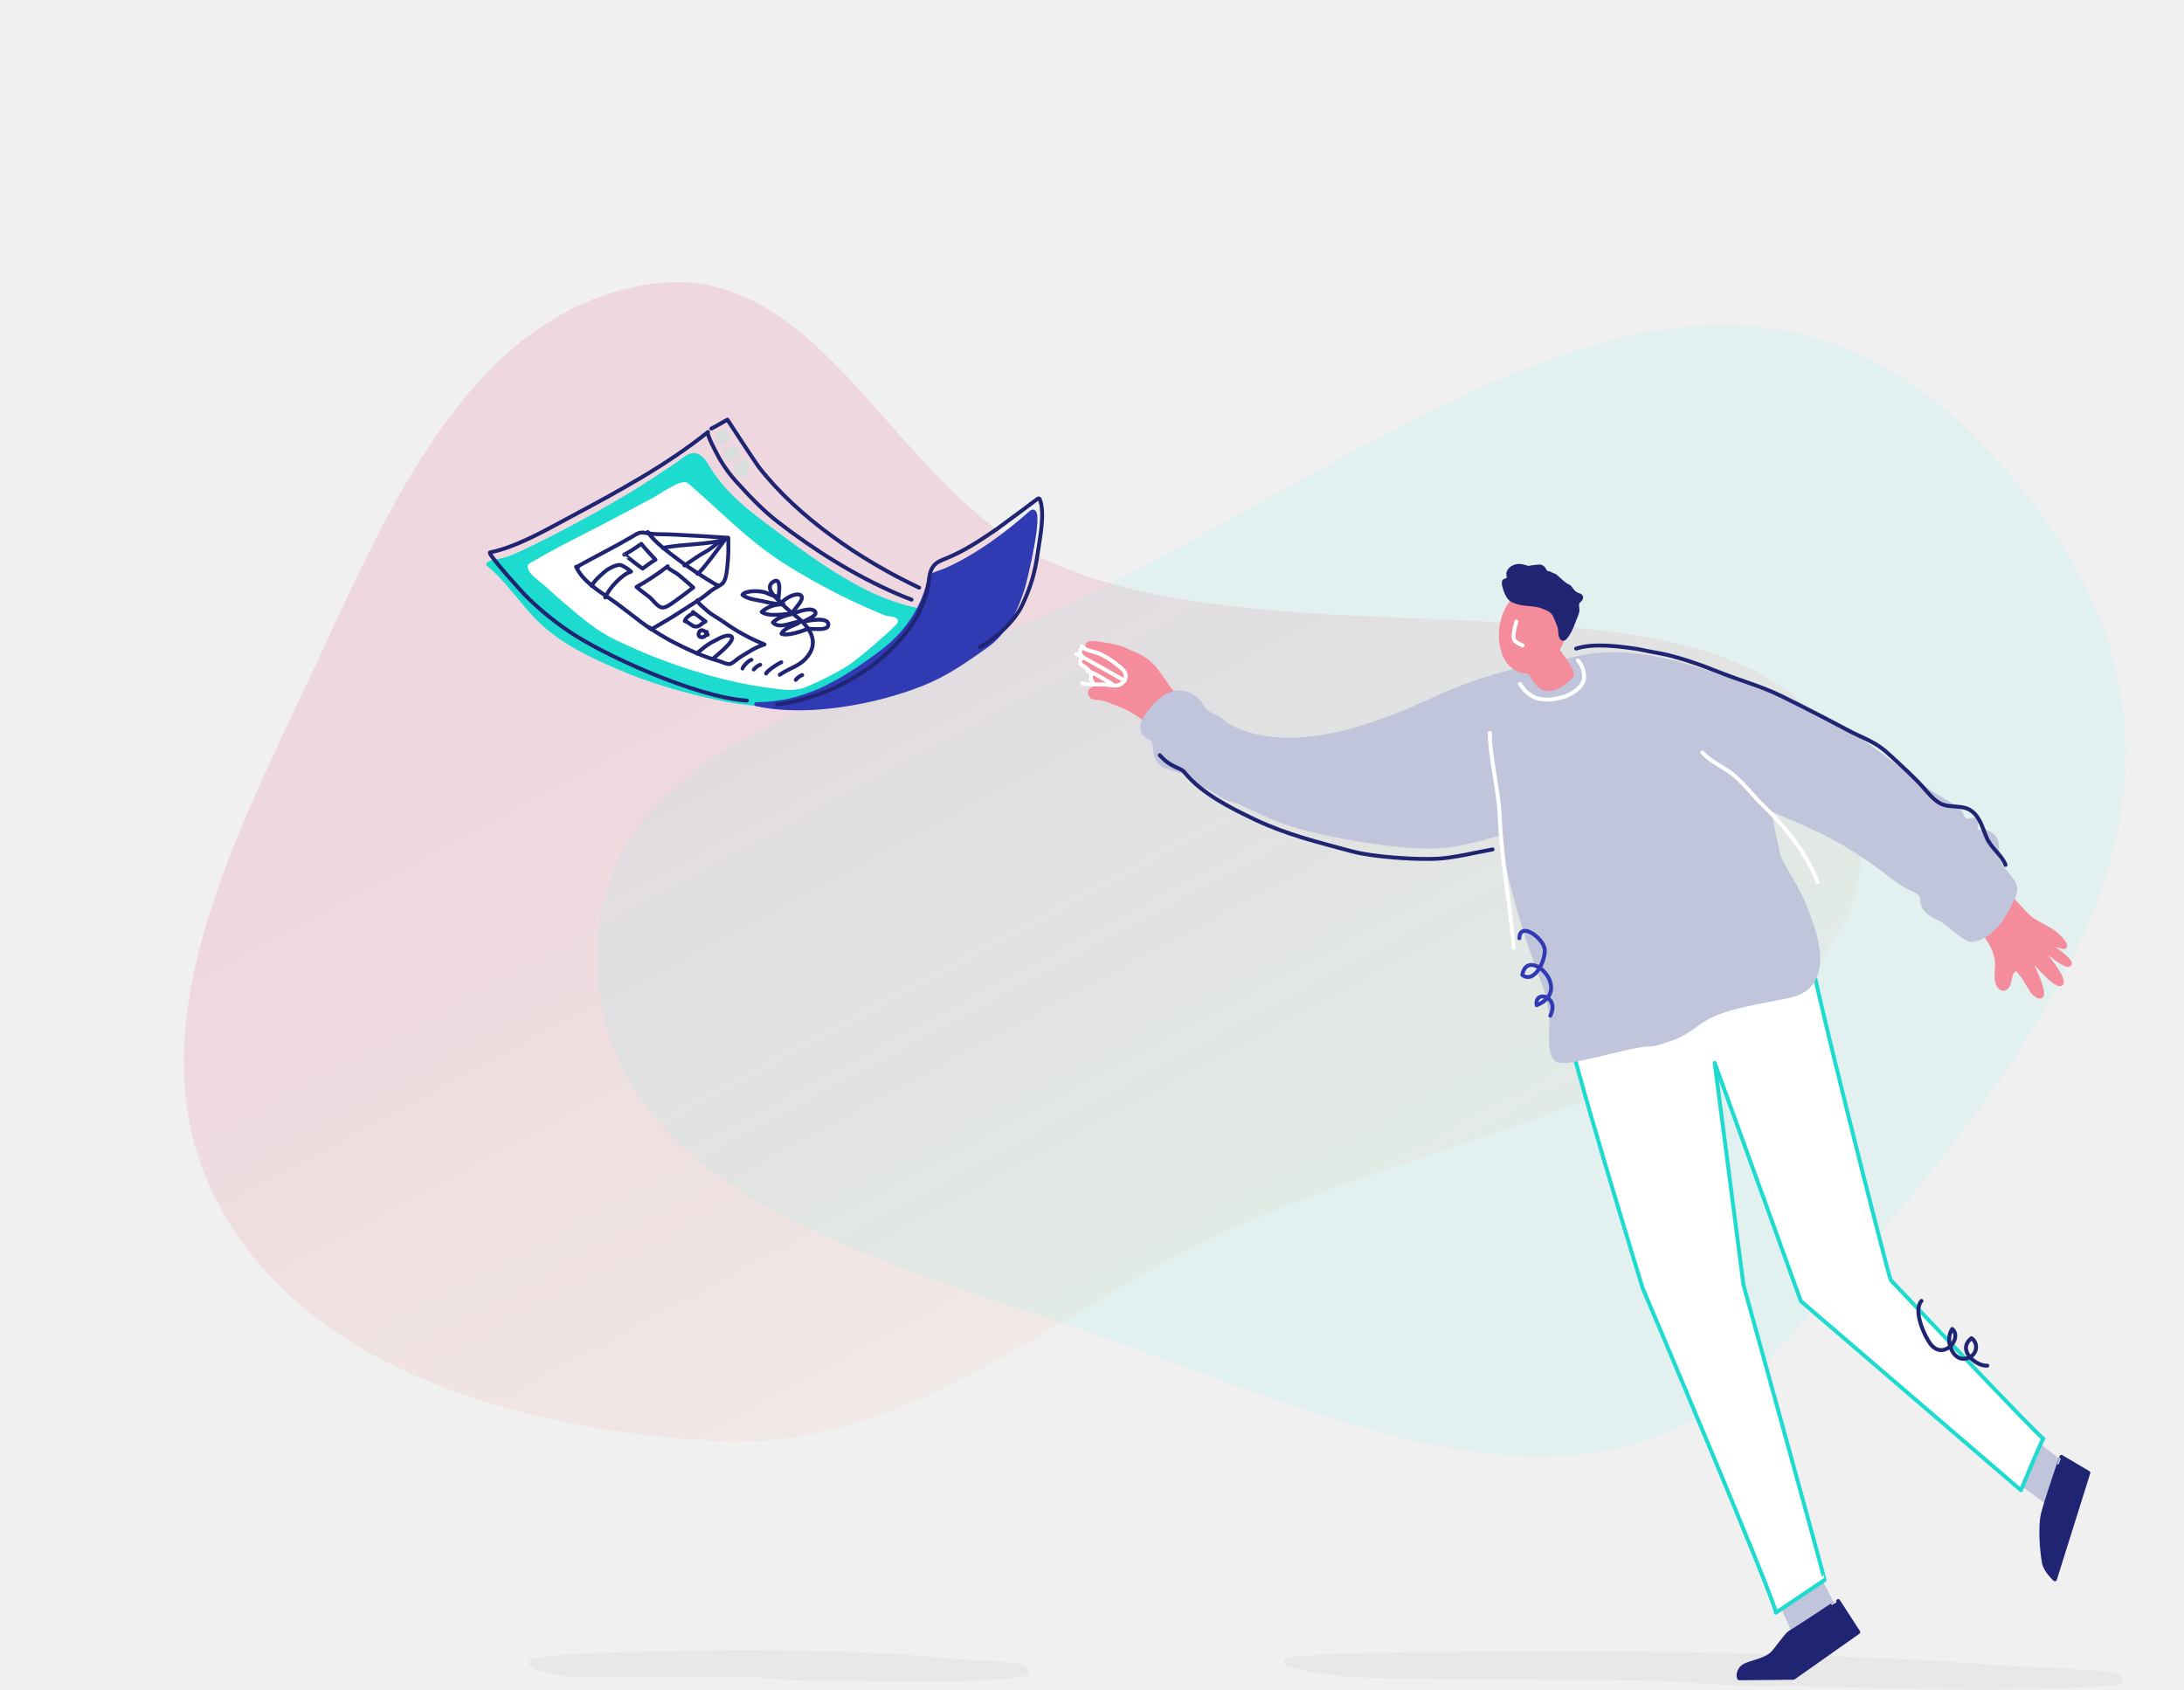
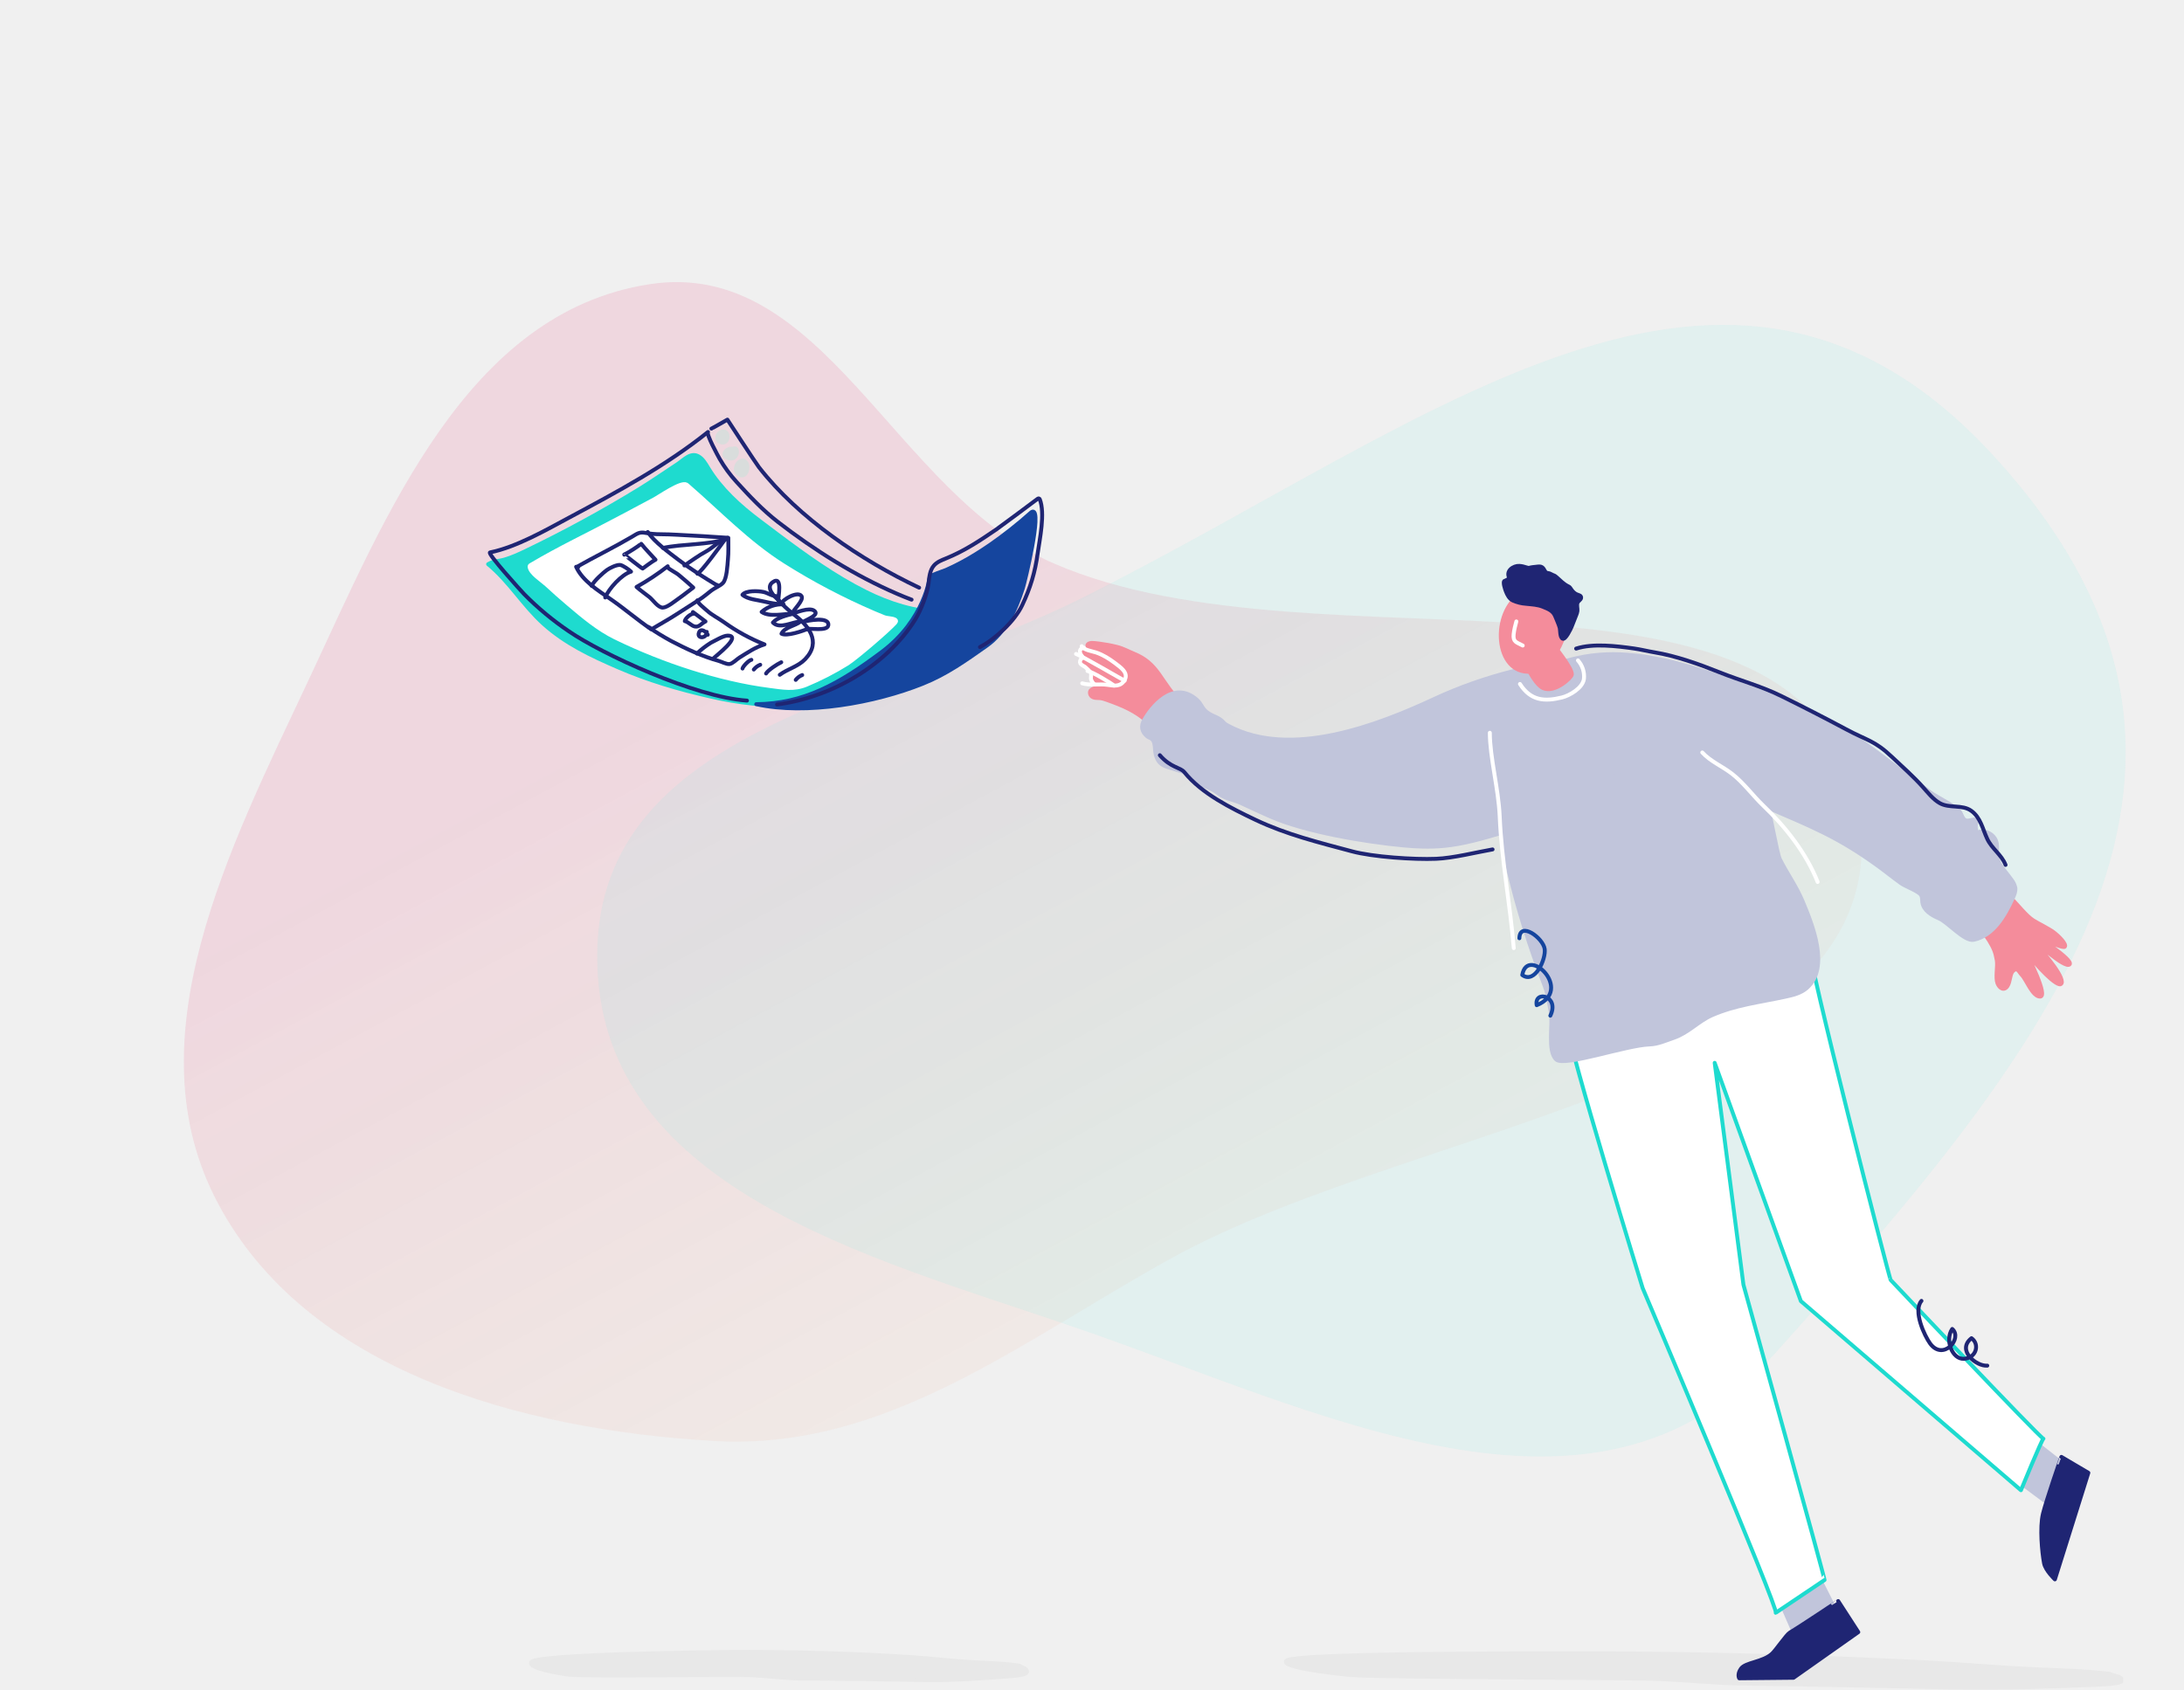
<svg xmlns="http://www.w3.org/2000/svg" fill="none" viewBox="0 0 575 445">
  <path fill="url(#a)" fill-rule="evenodd" d="M170.99 74.85c45.96-7.1 64.45 55.25 106.38 73.5 70.96 30.86 199.27-9.46 211.95 64.97 12.24 71.8-114.4 81.31-180.79 117.94-39.76 21.93-75.2 50.81-120.4 48.22-51.51-2.95-107.43-18.69-130.77-62.63-22.93-43.19 2.97-93.22 24.1-138.22 20.2-43.01 41.42-96.34 89.53-103.78Z" clip-rule="evenodd" opacity=".12" />
  <path fill="url(#b)" fill-rule="evenodd" d="M525.04 120.21c-70.13-76.72-148.01-8.7-240.71 37.53-51.55 25.7-126.69 33.72-127.1 93.53-.43 61.38 70.75 79.44 125.77 98.28 64.14 21.96 136.56 59.96 183.62 7.63 75.04-83.44 132.81-155.57 58.42-236.97Z" clip-rule="evenodd" opacity=".12" />
  <g clip-path="url(#c)">
    <path fill="#F48C9B" fill-rule="evenodd" d="M289.77 181.34c.46.25.93.47 1.4.69 1.02.47 2.1.96 3.23.85.9-.1 1.83-.67 2.58-1.16a4.87 4.87 0 0 0 1.9-2.13 6.5 6.5 0 0 0-.4-5.72c-1.23-1.96-2.26-2.28-4.38-2.85-.96-.26-1.66-.56-2.64-.38-1.11.21-2.42.12-3.54.05-.9-.05-1.8-.17-2.7-.04-.2.03-.4.08-.56.2-.47.33-.39 1.02-.13 1.45.22.36.96 1.12.26 1.03-.12-.01-.4.64-.43.75-.27.92 1.06 1.28 1.42 1.64.47.47 1.05.88 1.38 1.48.31.58-.1 1.2.14 1.85.2.51.56.93.97 1.29.46.4.97.71 1.5 1Z" clip-rule="evenodd" />
    <path stroke="#fff" stroke-linecap="round" stroke-linejoin="round" stroke-width="1.03" d="M289.77 181.34c.46.25.93.47 1.4.69 1.02.47 2.1.96 3.23.85.9-.1 1.83-.67 2.58-1.16a4.87 4.87 0 0 0 1.9-2.13 6.5 6.5 0 0 0-.4-5.72c-1.23-1.96-2.26-2.28-4.38-2.85-.96-.26-1.66-.56-2.64-.38-1.11.21-2.42.12-3.54.05-.9-.05-1.8-.17-2.7-.04-.2.03-.4.08-.56.2-.47.33-.39 1.02-.13 1.45.22.36.96 1.12.26 1.03-.12-.01-.4.64-.43.75-.27.92 1.06 1.28 1.42 1.64.47.47 1.05.88 1.38 1.48.31.58-.1 1.2.14 1.85.2.51.56.93.97 1.29.46.4.97.71 1.5 1Z" clip-rule="evenodd" />
    <path fill="#E8E8E8" fill-rule="evenodd" d="M555.5 440.79c-6.6-.78-12.63-.9-19.5-1.2-9.57-.41-18.9-1.3-28.43-1.8a1840.86 1840.86 0 0 0-76.18-2.35c-7.08-.07-90.1-.43-92.67 1.85-2 1.75 12.27 3.38 16.72 3.8 6.57.62 73.68.77 80.37 1.03 8.9.36 14.95 1.12 23.86 1.25 16.62.23 37.27.65 53.95 1.02 12.22.27 25.38-.2 37.24-.67 4.45-.17 9.39-.4 7.54-1.82-.82-.62-4.45-1.3-2.9-1.11Z" clip-rule="evenodd" />
    <path stroke="#E8E8E8" stroke-linecap="round" stroke-linejoin="round" stroke-width="1.03" d="M555.5 440.79c-6.6-.78-12.63-.9-19.5-1.2-9.57-.41-18.9-1.3-28.43-1.8a1840.86 1840.86 0 0 0-76.18-2.35c-7.08-.07-90.1-.43-92.67 1.85-2 1.75 12.27 3.38 16.72 3.8 6.57.62 73.68.77 80.37 1.03 8.9.36 14.95 1.12 23.86 1.25 16.62.23 37.27.65 53.95 1.02 12.22.27 25.38-.2 37.24-.67 4.45-.17 9.39-.4 7.54-1.82-.82-.62-4.45-1.3-2.9-1.11Z" clip-rule="evenodd" />
    <path fill="#E8E8E8" fill-rule="evenodd" d="M268.48 438.67c-3.9-.65-7.49-.69-11.56-.9-5.67-.29-11.2-1-16.85-1.37-15.07-.98-30.1-1.4-45.16-1.4-4.2 0-53.45.53-55 2.66-1.2 1.65 7.25 3 9.88 3.35 3.9.5 43.7-.05 47.67.13 5.27.23 8.85.88 14.14.9 9.86.05 22.1.23 32 .4 7.24.12 15.05-.44 22.1-1 2.63-.2 5.57-.48 4.48-1.76-.48-.57-2.62-1.16-1.7-1Z" clip-rule="evenodd" />
    <path stroke="#E8E8E8" stroke-linecap="round" stroke-linejoin="round" stroke-width="1.03" d="M268.48 438.67c-3.9-.65-7.49-.69-11.56-.9-5.67-.29-11.2-1-16.85-1.37-15.07-.98-30.1-1.4-45.16-1.4-4.2 0-53.45.53-55 2.66-1.2 1.65 7.25 3 9.88 3.35 3.9.5 43.7-.05 47.67.13 5.27.23 8.85.88 14.14.9 9.86.05 22.1.23 32 .4 7.24.12 15.05-.44 22.1-1 2.63-.2 5.57-.48 4.48-1.76-.48-.57-2.62-1.16-1.7-1Z" clip-rule="evenodd" />
    <path fill="#1EDBCF" fill-rule="evenodd" d="m204.64 140.68-4.71-3.55c-5.19-3.9-10.1-8.35-13.48-13.9-.68-1.13-1.35-2.34-2.49-3.02-2.09-1.24-3.9.9-5.52 1.96-3.31 2.16-6.57 4.45-10 6.56a334.09 334.09 0 0 1-29.94 16.31c-1.8.87-3.7 1.74-5.62 2.3-1.68.5-2.87.32-4.37 1.23 5.56 4.54 9.24 10.9 14.6 15.73 5.8 5.22 12.52 8.36 19.56 11.41 7.93 3.44 15.84 5.77 24.3 7.69a92.02 92.02 0 0 0 22.33 2.4c8-.22 16.88-3.25 23.96-7a68.8 68.8 0 0 0 10.14-6.53c2.57-2 6.27-4.15 8.05-6.89.39-.6.72-1.3.63-2-.12-.89-.9-1.57-1.74-1.86-.84-.3-1.75-.28-2.64-.3-6.87-.13-13.58-2.28-19.73-5.34-8.2-4.08-15.91-9.63-23.33-15.2Z" clip-rule="evenodd" />
    <path stroke="#1EDBCF" stroke-linecap="round" stroke-linejoin="round" stroke-width="1.03" d="m204.64 140.68-4.71-3.55c-5.19-3.9-10.1-8.35-13.48-13.9-.68-1.13-1.35-2.34-2.49-3.02-2.09-1.24-3.9.9-5.52 1.96-3.31 2.16-6.57 4.45-10 6.56a334.09 334.09 0 0 1-29.94 16.31c-1.8.87-3.7 1.74-5.62 2.3-1.68.5-2.87.32-4.37 1.23 5.56 4.54 9.24 10.9 14.6 15.73 5.8 5.22 12.52 8.36 19.56 11.41 7.93 3.44 15.84 5.77 24.3 7.69a92.02 92.02 0 0 0 22.33 2.4c8-.22 16.88-3.25 23.96-7a68.8 68.8 0 0 0 10.14-6.53c2.57-2 6.27-4.15 8.05-6.89.39-.6.72-1.3.63-2-.12-.89-.9-1.57-1.74-1.86-.84-.3-1.75-.28-2.64-.3-6.87-.13-13.58-2.28-19.73-5.34-8.2-4.08-15.91-9.63-23.33-15.2Z" clip-rule="evenodd" />
    <path stroke="#1F2573" stroke-linecap="round" stroke-linejoin="round" stroke-width="1.03" d="M196.66 184.5c-13.63-.9-38.3-12.31-46.9-18.26a77.22 77.22 0 0 1-11.74-9.76c-.86-.88-9.85-10.82-9.01-11 6.99-1.43 14.65-5.86 20.94-9.23 12.6-6.75 25.3-13.55 36.45-22.49-.57.46 2.68 6.4 3.08 7.1a34.65 34.65 0 0 0 4.4 6.01c3.46 3.8 6.9 7.46 10.94 10.59 9.57 7.4 20.26 14.13 31.42 18.94 1.22.53 2.46 1.03 3.7 1.5l.06.01" />
    <path stroke="#1F2573" stroke-linecap="round" stroke-linejoin="round" stroke-width="1.03" d="M187.29 112.87c-.11.12 4.22-2.36 4.22-2.36s7.46 11.45 8.32 12.55c10.42 13.37 26.92 24.5 42.16 31.7" />
    <path fill="#D9DDDC" fill-rule="evenodd" d="M190.45 113.8c-1.3-.5-2.38 1.97-.87 2.6 2.57 1.06 2.66-3.77.16-2.6" clip-rule="evenodd" />
    <path stroke="#D9DDDC" stroke-linecap="round" stroke-linejoin="round" stroke-width="1.03" d="M190.45 113.8c-1.3-.5-2.38 1.97-.87 2.6 2.57 1.06 2.66-3.77.16-2.6" />
    <path fill="#D9DDDC" fill-rule="evenodd" d="M193.03 118.27c-1.46-.61-3.52 1.56-1.36 2.36 2.93 1.07 3.03-4.13.9-2.13" clip-rule="evenodd" />
    <path stroke="#D9DDDC" stroke-linecap="round" stroke-linejoin="round" stroke-width="1.03" d="M193.03 118.27c-1.46-.61-3.52 1.56-1.36 2.36 2.93 1.07 3.03-4.13.9-2.13" />
    <path fill="#D9DDDC" fill-rule="evenodd" d="M195.85 121.32c-1.42-.41-3.01 2.22-1.54 3.42 2.72 2.22 3.5-4.24.84-3.18" clip-rule="evenodd" />
    <path stroke="#D9DDDC" stroke-linecap="round" stroke-linejoin="round" stroke-width="1.03" d="M195.85 121.32c-1.42-.41-3.01 2.22-1.54 3.42 2.72 2.22 3.5-4.24.84-3.18" />
    <path fill="#F48C9B" fill-rule="evenodd" d="M529.77 236.82c1.46 1.5 3.71 4.33 5.44 5.48 1.15.77 4.17 2.21 5.48 3.2 1.16.86 3.51 3.12 2.93 3.82-.51.61-8.01-2.85-8.94-3.83.9.61 11.5 7.4 10.18 8.5-1.28 1.06-8.68-5.79-9.79-6.63 1.35 1.82 7.82 8.68 7.78 11.3 0 .37-.32.64-.66.55-2.22-.53-7.8-7.08-9.19-9.16 1.17 2.12 6.32 12.4 4.1 12.4-2.02 0-3.6-4.5-4.8-5.7-.75-.75-1.18-2.28-2.41-.95-.7.74-.65 2.75-1.34 3.84-.89 1.4-2.13.65-2.66-.7-.59-1.52.09-4.46-.17-6.02-.4-2.32-.79-3.16-2.02-5.23-.71-1.2-4.97-6.76-5-8.24-.02-2.06 2.54-2.87 3.79-4.32.68-.8 1.62-1.73 2.76-1.68.97.04 3.35 2.18 4.01 2.85l.51.52Z" clip-rule="evenodd" />
    <path stroke="#F48C9B" stroke-linecap="round" stroke-linejoin="round" stroke-width="1.03" d="M529.77 236.82c1.46 1.5 3.71 4.33 5.44 5.48 1.15.77 4.17 2.21 5.48 3.2 1.16.86 3.51 3.12 2.93 3.82-.51.61-8.01-2.85-8.94-3.83.9.61 11.5 7.4 10.18 8.5-1.28 1.06-8.68-5.79-9.79-6.63 1.35 1.82 7.82 8.68 7.78 11.3 0 .37-.32.64-.66.55-2.22-.53-7.8-7.08-9.19-9.16 1.17 2.12 6.32 12.4 4.1 12.4-2.02 0-3.6-4.5-4.8-5.7-.75-.75-1.18-2.28-2.41-.95-.7.74-.65 2.75-1.34 3.84-.89 1.4-2.13.65-2.66-.7-.59-1.52.09-4.46-.17-6.02-.4-2.32-.79-3.16-2.02-5.23-.71-1.2-4.97-6.76-5-8.24-.02-2.06 2.54-2.87 3.79-4.32.68-.8 1.62-1.73 2.76-1.68.97.04 3.35 2.18 4.01 2.85l.51.52Z" clip-rule="evenodd" />
    <path fill="#C1C5DB" fill-rule="evenodd" d="m543.32 385.68-6.88-5.38c-.14.29-11.04 5.3-11.04 5.3l14.57 10.85 3.35-10.77Z" clip-rule="evenodd" />
    <path stroke="#C1C5DB" stroke-linecap="round" stroke-linejoin="round" stroke-width="1.03" d="m543.32 385.68-6.88-5.38c-.14.29-11.04 5.3-11.04 5.3l14.57 10.85 3.35-10.77Z" clip-rule="evenodd" />
    <path fill="#1F2573" fill-rule="evenodd" d="m541.01 415.92 8.81-28.07-7.1-4.19c-.02-.08-4.04 11.63-4.86 15.02-.86 3.55-.26 10.1.3 13 .36 1.9 2.85 4.24 2.85 4.24Z" clip-rule="evenodd" />
    <path stroke="#1F2573" stroke-linecap="round" stroke-linejoin="round" stroke-width="1.03" d="m541.01 415.92 8.81-28.07-7.1-4.19c-.02-.08-4.04 11.63-4.86 15.02-.86 3.55-.26 10.1.3 13 .36 1.9 2.85 4.24 2.85 4.24Z" clip-rule="evenodd" />
    <path fill="#C1C5DB" fill-rule="evenodd" d="m472.5 430.36-5.38-12.33c.33.02-1-4.07 10.97-4.15l5.1 10.07-10.7 6.41Z" clip-rule="evenodd" />
    <path stroke="#C1C5DB" stroke-linecap="round" stroke-linejoin="round" stroke-width="1.03" d="m472.5 430.36-5.38-12.33c.33.02-1-4.07 10.97-4.15l5.1 10.07-10.7 6.41Z" clip-rule="evenodd" />
    <path fill="#1F2573" fill-rule="evenodd" d="m457.9 441.97 14.3-.14 17.05-12.02-5.29-8.18c.05-.07-9.78 6.54-12.73 8.29-.9.53-3.7 4.66-4.7 5.57-2.43 2.23-7 2.25-8.18 3.94-1.08 1.55-.45 2.54-.45 2.54Z" clip-rule="evenodd" />
    <path stroke="#1F2573" stroke-linecap="round" stroke-linejoin="round" stroke-width="1.03" d="m457.9 441.97 14.3-.14 17.05-12.02-5.29-8.18c.05-.07-9.78 6.54-12.73 8.29-.9.53-3.7 4.66-4.7 5.57-2.43 2.23-7 2.25-8.18 3.94-1.08 1.55-.45 2.54-.45 2.54Z" clip-rule="evenodd" />
    <path fill="#F48C9B" fill-rule="evenodd" d="M296.2 175.39a2.6 2.6 0 0 0-1.26-1.31c-2.44-1.2-5.1-1.8-7.58-2.87-.82-.35-1.78-1.46-.36-1.84.6-.16 1.85.05 2.47.12 1.56.2 3.1.49 4.63.87 1.6.4 2.97 1.18 4.5 1.81 2.9 1.2 4.68 2.76 6.51 5.3 1.82 2.54 3.4 5.32 5.86 7.32 1.3 1.05 2.8 1.84 4.16 2.8 2.41 1.7 4.4 3.9 6.37 6.1.16.18.33.36.38.6.1.44-.23.85-.53 1.18l-5.25 5.82c-.15.16-.32.34-.53.39-.25.05-.5-.06-.72-.18-5.43-2.8-8.29-7.38-12.65-11.36-3.23-2.95-6.65-4.34-10.7-5.79-.61-.22-1.24-.44-1.88-.5-.47-.05-.95-.01-1.42-.1-.46-.1-.93-.34-1.11-.78-1.16-2.72 5.65-1.82 6.64-1.96a5.5 5.5 0 0 0 2.24-.72c.66-.43 1.18-1.15 1.19-1.94.01-1.4-.09-1.9-.97-2.96Z" clip-rule="evenodd" />
    <path stroke="#F48C9B" stroke-linecap="round" stroke-linejoin="round" stroke-width="1.03" d="M296.2 175.39a2.6 2.6 0 0 0-1.26-1.31c-2.44-1.2-5.1-1.8-7.58-2.87-.82-.35-1.78-1.46-.36-1.84.6-.16 1.85.05 2.47.12 1.56.2 3.1.49 4.63.87 1.6.4 2.97 1.18 4.5 1.81 2.9 1.2 4.68 2.76 6.51 5.3 1.82 2.54 3.4 5.32 5.86 7.32 1.3 1.05 2.8 1.84 4.16 2.8 2.41 1.7 4.4 3.9 6.37 6.1.16.18.33.36.38.6.1.44-.23.85-.53 1.18l-5.25 5.82c-.15.16-.32.34-.53.39-.25.05-.5-.06-.72-.18-5.43-2.8-8.29-7.38-12.65-11.36-3.23-2.95-6.65-4.34-10.7-5.79-.61-.22-1.24-.44-1.88-.5-.47-.05-.95-.01-1.42-.1-.46-.1-.93-.34-1.11-.78-1.16-2.72 5.65-1.82 6.64-1.96a5.5 5.5 0 0 0 2.24-.72c.66-.43 1.18-1.15 1.19-1.94.01-1.4-.09-1.9-.97-2.96Z" clip-rule="evenodd" />
    <path fill="#fff" fill-rule="evenodd" d="m467.51 424.72 12.85-8.63c.22 0-21.35-77.77-21.35-77.77l-7.57-58.43 22.69 62.75 57.94 49.8s5.6-13.62 5.92-13.57c-.85-.12-40.2-41.78-40.2-41.78-.22.4-22.65-87.61-21.32-87.42l-61.5-15.63c.53.07-3.22 16.8-2.46 35.4.22 5.64 19.97 69.78 19.97 69.78s36.27 85.5 35.03 85.5Z" clip-rule="evenodd" />
    <path stroke="#1EDBCF" stroke-linecap="round" stroke-linejoin="round" stroke-width="1.03" d="m467.51 424.72 12.85-8.63c.22 0-21.35-77.77-21.35-77.77l-7.57-58.43 22.69 62.75 57.94 49.8s5.6-13.62 5.92-13.57c-.85-.12-40.2-41.78-40.2-41.78-.22.4-22.65-87.61-21.32-87.42l-61.5-15.63c.53.07-3.22 16.8-2.46 35.4.22 5.64 19.97 69.78 19.97 69.78s36.27 85.5 35.03 85.5Z" clip-rule="evenodd" />
    <path fill="#C1C5DB" fill-rule="evenodd" d="M450.73 267.35c6.17-2.7 12.62-3.42 19.17-4.84 2.07-.45 4.25-.94 5.83-2.36 6.06-5.4 1.4-16.68-1.09-22.69-1.67-4.04-4.14-7.4-6.04-11.2-.75-1.51-2.8-13.4-3.12-13.53 11.5 4.97 18.2 7.61 28.36 14.89 2.26 1.61 4.43 3.39 6.68 5 1.16.83 4.66 2.08 5.26 3.11.33.56.24 1.26.33 1.9.3 2.1 2.4 3.4 4.36 4.22 2.38 1 6.74 6.17 9.19 5.64 5.1-1.09 8.12-6.25 10.28-11 .39-.85.78-1.77.65-2.7a5.12 5.12 0 0 0-.98-2.08c-1.09-1.6-3.05-3.59-3.66-5.41-.62-1.8.4-3.63-.74-5.49-.95-1.52-3.08-2.37-4.64-1.5a3.5 3.5 0 0 1-.1-3.07c-.33-.95-1.77.04-2.76-.16-.84-.17-1.13-1.19-1.51-1.95-.82-1.63-6.34-4.22-8.06-5.5-2.96-2.23-5.97-4.4-8.9-6.67-11.2-8.7-18.75-13.64-32.21-18.55-12.6-4.6-25.06-9.92-38.6-11-9.95-.79-20.21 1.63-28.25 7.69-3.38 2.53-6.43 5.02-6.8 9.37-.31 3.67-.08 7.48.25 11.14.9 9.96 1.32 19.18 3.63 28.94a231.5 231.5 0 0 0 9.06 29.1c1.4 3.63 1.27 4.32 2 8.13.54 2.9-1 10.15 1.44 12.27 2.18 1.9 18.39-3.8 24.53-4 2.26-.08 4.25-1.02 6.36-1.74 3.87-1.32 6.45-4.36 10.08-5.96Z" clip-rule="evenodd" />
    <path stroke="#C1C5DB" stroke-linecap="round" stroke-linejoin="round" stroke-width="1.03" d="M450.73 267.35c6.17-2.7 12.62-3.42 19.17-4.84 2.07-.45 4.25-.94 5.83-2.36 6.06-5.4 1.4-16.68-1.09-22.69-1.67-4.04-4.14-7.4-6.04-11.2-.75-1.51-2.8-13.4-3.12-13.53 11.5 4.97 18.2 7.61 28.36 14.89 2.26 1.61 4.43 3.39 6.68 5 1.16.83 4.66 2.08 5.26 3.11.33.56.24 1.26.33 1.9.3 2.1 2.4 3.4 4.36 4.22 2.38 1 6.74 6.17 9.19 5.64 5.1-1.09 8.12-6.25 10.28-11 .39-.85.78-1.77.65-2.7a5.12 5.12 0 0 0-.98-2.08c-1.09-1.6-3.05-3.59-3.66-5.41-.62-1.8.4-3.63-.74-5.49-.95-1.52-3.08-2.37-4.64-1.5a3.5 3.5 0 0 1-.1-3.07c-.33-.95-1.77.04-2.76-.16-.84-.17-1.13-1.19-1.51-1.95-.82-1.63-6.34-4.22-8.06-5.5-2.96-2.23-5.97-4.4-8.9-6.67-11.2-8.7-18.75-13.64-32.21-18.55-12.6-4.6-25.06-9.92-38.6-11-9.95-.79-20.21 1.63-28.25 7.69-3.38 2.53-6.43 5.02-6.8 9.37-.31 3.67-.08 7.48.25 11.14.9 9.96 1.32 19.18 3.63 28.94a231.5 231.5 0 0 0 9.06 29.1c1.4 3.63 1.27 4.32 2 8.13.54 2.9-1 10.15 1.44 12.27 2.18 1.9 18.39-3.8 24.53-4 2.26-.08 4.25-1.02 6.36-1.74 3.87-1.32 6.45-4.36 10.08-5.96Z" clip-rule="evenodd" />
    <path fill="#C1C5DB" fill-rule="evenodd" d="M401.3 217.69c4.66-1.3 9.18-2.79 13.23-5.53 6.04-4.1 11.04-7.48 15.64-13.24 4.28-6.6 5.17-15.9.34-22.12a9.65 9.65 0 0 0-3.96-3.17c-2-.8-4.25-.62-6.4-.44-14.87 1.26-29.03 4.59-42.5 10.86-14.97 6.96-37.84 15.85-54.24 7.1-.4-.2-.81-.44-1.12-.77-1.6-1.75-2.76-1.5-4.54-2.84-1.25-.95-1.46-2.2-2.56-3.19-6.29-5.63-12.13 2.06-13.95 5.24-.95 1.66-.66 3.07.75 4.28.6.52 1.08.35 1.6 1.13.52.8.44 2.1.56 3.01.16 1.2.64 2.41 1.58 3.16.64.5 1.45.76 2.24 1l3.15.97c.66.2 1.36.42 1.83.92.39.4.6.95.95 1.37.64.75 1.67 1 2.6 1.3 1.57.53 3.06 1.3 4.4 2.29 1.98 1.48 3.9 1.53 6.07 2.57 2.52 1.2 5.06 2.36 7.62 3.48 9.25 4.04 24.84 6.62 34.89 7.57 3.57.34 7.17.47 10.74.12 5-.48 9.85-1.89 14.67-3.3 2.14-.62 4.29-1.18 6.41-1.77Z" clip-rule="evenodd" />
    <path stroke="#C1C5DB" stroke-linecap="round" stroke-linejoin="round" stroke-width="1.03" d="M401.3 217.69c4.66-1.3 9.18-2.79 13.23-5.53 6.04-4.1 11.04-7.48 15.64-13.24 4.28-6.6 5.17-15.9.34-22.12a9.65 9.65 0 0 0-3.96-3.17c-2-.8-4.25-.62-6.4-.44-14.87 1.26-29.03 4.59-42.5 10.86-14.97 6.96-37.84 15.85-54.24 7.1-.4-.2-.81-.44-1.12-.77-1.6-1.75-2.76-1.5-4.54-2.84-1.25-.95-1.46-2.2-2.56-3.19-6.29-5.63-12.13 2.06-13.95 5.24-.95 1.66-.66 3.07.75 4.28.6.52 1.08.35 1.6 1.13.52.8.44 2.1.56 3.01.16 1.2.64 2.41 1.58 3.16.64.5 1.45.76 2.24 1l3.15.97c.66.2 1.36.42 1.83.92.39.4.6.95.95 1.37.64.75 1.67 1 2.6 1.3 1.57.53 3.06 1.3 4.4 2.29 1.98 1.48 3.9 1.53 6.07 2.57 2.52 1.2 5.06 2.36 7.62 3.48 9.25 4.04 24.84 6.62 34.89 7.57 3.57.34 7.17.47 10.74.12 5-.48 9.85-1.89 14.67-3.3 2.14-.62 4.29-1.18 6.41-1.77Z" clip-rule="evenodd" />
    <path stroke="#1F2573" stroke-linecap="round" stroke-linejoin="round" stroke-width="1.03" d="M505.88 342.58c-2.3 2.65.85 9.26 2.26 11.2 3.45 4.75 8.68-1.35 5.84-3.81-2.02 2.95.04 8.07 3.1 7.86 3.31-.23 4.16-3.9 1.97-5.43-4.04 3.17 1.35 7.5 4.16 7.23" />
    <path stroke="#fff" stroke-linecap="round" stroke-linejoin="round" stroke-width="1.03" d="M415.44 173.91a6.35 6.35 0 0 1 1.58 4.87c-.33 2.4-3.77 4.4-5.82 4.9-4.57 1.12-8.2.87-11.03-3.56" />
    <path fill="#F48C9B" fill-rule="evenodd" d="M401.82 175.3c1.09 2.04 2.7 5.06 4.38 5.88 3.06 1.47 7.54-2.7 7.63-3.52.19-1.7-4.5-7.32-5.42-8.65-1.15-1.65-2.31-4.24-4.7-3.94-1.71.22-3.44 2.67-3.66 4.23-.23 1.7.37 3.42 1.2 4.93l.57 1.06Z" clip-rule="evenodd" />
    <path stroke="#F48C9B" stroke-linecap="round" stroke-linejoin="round" stroke-width="1.03" d="M401.82 175.3c1.09 2.04 2.7 5.06 4.38 5.88 3.06 1.47 7.54-2.7 7.63-3.52.19-1.7-4.5-7.32-5.42-8.65-1.15-1.65-2.31-4.24-4.7-3.94-1.71.22-3.44 2.67-3.66 4.23-.23 1.7.37 3.42 1.2 4.93l.57 1.06Z" clip-rule="evenodd" />
    <path fill="#F48C9B" fill-rule="evenodd" d="M403.13 176.88c-9.72.84-10.58-15.72-2.65-20.53 2.26-1.37 7.44-1.18 11.13 4.44 2.69 4.09-2.52 15.57-8.48 16.09Z" clip-rule="evenodd" />
    <path stroke="#F48C9B" stroke-linecap="round" stroke-linejoin="round" stroke-width="1.03" d="M403.13 176.88c-9.72.84-10.58-15.72-2.65-20.53 2.26-1.37 7.44-1.18 11.13 4.44 2.69 4.09-2.52 15.57-8.48 16.09Z" clip-rule="evenodd" />
    <path stroke="#fff" stroke-linecap="round" stroke-linejoin="round" stroke-width="1.03" d="M399.22 163.65c-.25.86-.6 2.31-.71 3.37-.22 2.07.77 2.1 2.39 2.98" />
    <path fill="#1F2573" fill-rule="evenodd" d="M410.62 165.26c-.28-.96-.75-1.95-1.12-2.88-.6-1.54-1.8-1.98-3.29-2.59-1.4-.57-2.93-.62-4.42-.78a10.1 10.1 0 0 1-3.47-.86c-.97-.45-1.49-1.48-1.85-2.42-.13-.32-.97-2.64-.3-2.78.4-.08.94-.54 1.27-.61-1.21-2 1.06-3.41 2.55-3.32.64.04 1.26.18 1.86.39.83.28.79.04 1.58-.05l1.27-.14c.43-.05.89-.1 1.26.13.38.22.57.67.8 1.05.4.63.7.42 1.23.61.37.13.68.38 1.1.51.27.09.57.34.79.54.9.8 1.79 1.73 2.87 2.28.16.08.33.16.47.27.16.14.27.33.39.51.38.58.91 1.16 1.57 1.42.47.2 1.24.28 1.08.99-.1.42-.76.76-.93 1.2-.27.71.05 1.45-.03 2.18-.04.36-.17.7-.3 1.04l-1.2 3.04c-.23.6-1.64 3.56-2.39 3.21-.76-.35-.6-2.26-.79-2.94Z" clip-rule="evenodd" />
    <path stroke="#1F2573" stroke-linecap="round" stroke-linejoin="round" stroke-width="1.03" d="M410.62 165.26c-.28-.96-.75-1.95-1.12-2.88-.6-1.54-1.8-1.98-3.29-2.59-1.4-.57-2.93-.62-4.42-.78a10.1 10.1 0 0 1-3.47-.86c-.97-.45-1.49-1.48-1.85-2.42-.13-.32-.97-2.64-.3-2.78.4-.08.94-.54 1.27-.61-1.21-2 1.06-3.41 2.55-3.32.64.04 1.26.18 1.86.39.83.28.79.04 1.58-.05l1.27-.14c.43-.05.89-.1 1.26.13.38.22.57.67.8 1.05.4.63.7.42 1.23.61.37.13.68.38 1.1.51.27.09.57.34.79.54.9.8 1.79 1.73 2.87 2.28.16.08.33.16.47.27.16.14.27.33.39.51.38.58.91 1.16 1.57 1.42.47.2 1.24.28 1.08.99-.1.42-.76.76-.93 1.2-.27.71.05 1.45-.03 2.18-.04.36-.17.7-.3 1.04l-1.2 3.04c-.23.6-1.64 3.56-2.39 3.21-.76-.35-.6-2.26-.79-2.94Z" clip-rule="evenodd" />
-     <path fill="#303AB2" fill-rule="evenodd" d="M260.6 143.52a114.2 114.2 0 0 0 10.79-8.52c.14-.12.3-.25.49-.28 2.5-.38-2 18.38-2.6 20.22-1.82 5.71-4.6 11.65-9.55 15.13-5.55 3.9-10.48 7.46-16.87 10.01-12.48 4.99-30.61 8.3-43.76 5.36 12.46-.11 21.76-5.28 33.05-13.75 11.45-8.6 12.63-19.8 12.63-19.8.04-.35 3.93-1.64 4.29-1.8a64.03 64.03 0 0 0 7.91-4.21 90.4 90.4 0 0 0 3.61-2.36Z" clip-rule="evenodd" />
-     <path stroke="#303AB2" stroke-linecap="round" stroke-linejoin="round" stroke-width="1.03" d="M260.6 143.52a114.2 114.2 0 0 0 10.79-8.52c.14-.12.3-.25.49-.28 2.5-.38-2 18.38-2.6 20.22-1.82 5.71-4.6 11.65-9.55 15.13-5.55 3.9-10.48 7.46-16.87 10.01-12.48 4.99-30.61 8.3-43.76 5.36 0 0 0 0 0 0 12.46-.11 21.76-5.28 33.05-13.75 11.45-8.6 12.63-19.8 12.63-19.8.04-.35 3.93-1.64 4.29-1.8a64.03 64.03 0 0 0 7.91-4.21 90.4 90.4 0 0 0 3.61-2.36Z" clip-rule="evenodd" />
+     <path fill="#15459e" fill-rule="evenodd" d="M260.6 143.52a114.2 114.2 0 0 0 10.79-8.52c.14-.12.3-.25.49-.28 2.5-.38-2 18.38-2.6 20.22-1.82 5.71-4.6 11.65-9.55 15.13-5.55 3.9-10.48 7.46-16.87 10.01-12.48 4.99-30.61 8.3-43.76 5.36 12.46-.11 21.76-5.28 33.05-13.75 11.45-8.6 12.63-19.8 12.63-19.8.04-.35 3.93-1.64 4.29-1.8a64.03 64.03 0 0 0 7.91-4.21 90.4 90.4 0 0 0 3.61-2.36Z" clip-rule="evenodd" />
+     <path stroke="#15459e" stroke-linecap="round" stroke-linejoin="round" stroke-width="1.03" d="M260.6 143.52a114.2 114.2 0 0 0 10.79-8.52c.14-.12.3-.25.49-.28 2.5-.38-2 18.38-2.6 20.22-1.82 5.71-4.6 11.65-9.55 15.13-5.55 3.9-10.48 7.46-16.87 10.01-12.48 4.99-30.61 8.3-43.76 5.36 0 0 0 0 0 0 12.46-.11 21.76-5.28 33.05-13.75 11.45-8.6 12.63-19.8 12.63-19.8.04-.35 3.93-1.64 4.29-1.8a64.03 64.03 0 0 0 7.91-4.21 90.4 90.4 0 0 0 3.61-2.36Z" clip-rule="evenodd" />
    <path stroke="#1F2573" stroke-linecap="round" stroke-linejoin="round" stroke-width="1.03" d="M258 170.4c4.05-2.1 9.15-6.86 11.1-10.98 2.18-4.6 3.41-8.68 4.1-13.7.53-3.79 2.01-10.5.55-14.25a.34.34 0 0 0-.53-.14c-1.81 1.37-10.14 7.57-10.94 8.11-4.33 2.95-8.37 5.65-13.23 7.62-1.15.46-2.36.93-3.17 1.87-1.1 1.26-1.21 3.06-1.42 4.71-.36 2.88-2.04 7.18-3.58 9.64-7.47 11.87-21.86 20.38-36.3 22.24" />
    <path stroke="#fff" stroke-linecap="round" stroke-linejoin="round" stroke-width="1.03" d="M392.24 192.97c0 6.45 2.28 14.68 2.6 22.04.49 11.67 2.75 22.99 3.7 34.67M448.17 198.16c2.14 2.35 5.36 3.68 7.87 5.64 3.07 2.39 5.5 5.8 8.28 8.44 5.76 5.5 11.26 12.48 14.23 20.02" />
-     <path stroke="#303AB2" stroke-linecap="round" stroke-linejoin="round" stroke-width="1.03" d="M400.02 247.08c.11-4.56 6.22-.1 6.66 2.82.38 2.6-2.54 9.34-5.9 6.86 1.35-7.89 13.67 3.99 3.8 7.95-.73-4.05 6.14-2.53 3.59 2.76" />
+     <path stroke="#15459e" stroke-linecap="round" stroke-linejoin="round" stroke-width="1.03" d="M400.02 247.08c.11-4.56 6.22-.1 6.66 2.82.38 2.6-2.54 9.34-5.9 6.86 1.35-7.89 13.67 3.99 3.8 7.95-.73-4.05 6.14-2.53 3.59 2.76" />
    <path stroke="#1F2573" stroke-linecap="round" stroke-linejoin="round" stroke-width="1.03" d="M414.96 170.8c4.44-1.43 10.62-.67 15.2-.03 1.8.25 3.58.72 5.38 1.01 5.66.92 11.85 3.14 17.25 5.3 5.46 2.18 11.05 3.66 16.33 6.29a589.53 589.53 0 0 1 16.88 8.66c5.66 3.05 7.45 2.9 12.13 7.32 2.79 2.64 5.62 5.1 8.18 7.98 1.3 1.45 2.64 3.17 4.34 4.15 2.58 1.48 5.89.3 8.33 2.03 2.48 1.77 3 4.8 4.2 7.36 1.22 2.65 3.76 4.15 4.84 6.9M305.36 198.88c2.87 3.33 5.4 3.16 6.45 4.47 4.56 5.65 12.26 9.46 18.7 12.53 8.2 3.9 16.67 5.96 25.38 8.3 5.54 1.5 16.42 2.22 22.2 1.98 4.52-.18 10.56-1.72 14.87-2.47" />
    <path stroke="#fff" stroke-linecap="round" stroke-linejoin="round" stroke-width="1.03" d="M284.79 170.17c.53 1.02 2.75 1.31 3.77 1.65 1.86.63 3.49 1.66 5.06 2.85 1.35 1.03 3.54 2.47 2.5 4.35-1.04 1.9-2.8 1.6-4.56 1.33-2.11-.31-4.6.21-6.64-.4" />
    <path stroke="#fff" stroke-linecap="round" stroke-linejoin="round" stroke-width="1.03" d="M283.3 172.21c1.57.53 12.3 6.84 12.8 7.04M286.32 176.72c.9-.03 6.55 3.35 6.95 3.82" />
    <path fill="#fff" fill-rule="evenodd" d="M139.43 149.2c0-.06 0-.12.03-.18.05-.1.15-.16.25-.22 7.38-4.4 15.3-8.13 22.88-12.17l9.66-5.14c1.47-.79 7.01-4.69 8.45-3.9.15.08.28.19.4.3 8.28 7.18 15.77 15.06 25.1 20.96a170.88 170.88 0 0 0 23.98 12.6c.83.35 1.67.71 2.52 1.04.95.38 2.06.24 2.91.67.1.06.22.13.27.24.1.2-.06.44-.21.62-1.69 1.9-9.83 8.92-12.5 10.7a74.9 74.9 0 0 1-10.88 5.61c-3.24 1.36-6.17.77-9.51.34-7-.9-13.88-2.58-20.6-4.7a148.58 148.58 0 0 1-20.2-8.07c-4.5-2.2-8.5-5.57-12.3-8.8-1.97-1.66-3.9-3.38-5.8-5.14-1.25-1.14-4.2-2.98-4.44-4.64a1 1 0 0 1 0-.11Z" clip-rule="evenodd" />
    <path stroke="#fff" stroke-linecap="round" stroke-linejoin="round" stroke-width="1.03" d="M139.43 149.2c0-.06 0-.12.03-.18.05-.1.15-.16.25-.22 7.38-4.4 15.3-8.13 22.88-12.17l9.66-5.14c1.47-.79 7.01-4.69 8.45-3.9.15.08.28.19.4.3 8.28 7.18 15.77 15.06 25.1 20.96a170.88 170.88 0 0 0 23.98 12.6c.83.35 1.67.71 2.52 1.04.95.38 2.06.24 2.91.67.1.06.22.13.27.24.1.2-.06.44-.21.62-1.69 1.9-9.83 8.92-12.5 10.7a74.9 74.9 0 0 1-10.88 5.61c-3.24 1.36-6.17.77-9.51.34-7-.9-13.88-2.58-20.6-4.7a148.58 148.58 0 0 1-20.2-8.07c-4.5-2.2-8.5-5.57-12.3-8.8-1.97-1.66-3.9-3.38-5.8-5.14-1.25-1.14-4.2-2.98-4.44-4.64a1 1 0 0 1 0-.11Z" clip-rule="evenodd" />
    <path stroke="#1F2573" stroke-linecap="round" stroke-linejoin="round" stroke-width="1.03" d="m152.27 149.29-.4-.01c4.77-2.7 9.72-5.11 14.44-7.88 1.49-.88 1.98-1.37 3.61-1.07 1.3.24 2.65.36 4.01.36 2.92 0 5.83.25 8.78.38 3.03.13 6.07.4 9.04.56-.01 1.89.08 3.85-.1 5.71-.14 1.52-.27 4.98-1.28 6.14-.65.75-2.24 1.38-3.08 2.03-1.07.82-2.04 1.69-3.19 2.42l-5.93 3.8c-2.14 1.4-4.5 2.68-6.69 4-3.67-2.48-7.06-5.43-10.74-7.97-3.2-2.21-7.39-4.8-9.06-8.5" />
    <path stroke="#1F2573" stroke-linecap="round" stroke-linejoin="round" stroke-width="1.03" d="M170.54 140.1c1.72 2.6 5.5 5.35 8.17 7.38 3.33 2.53 6.67 4.6 10.26 6.77-.05-.17-.18-.16-.27-.25" />
    <path stroke="#1F2573" stroke-linecap="round" stroke-linejoin="round" stroke-width="1.03" d="M191.01 141.88c-1.36 1.9-6.42 8.84-7.4 9.21" />
    <path stroke="#1F2573" stroke-linecap="round" stroke-linejoin="round" stroke-width="1.03" d="M191.46 141.9c-5.2 1.67-11.68 1.28-16.93 2.4" />
    <path stroke="#1F2573" stroke-linecap="round" stroke-linejoin="round" stroke-width="1.03" d="M164.37 146.08c.04-.04 4.72 3.73 4.83 3.64-.1.1 2.36-1.81 3.38-2.32-1.51-1.7-2.4-2.5-3.75-4.19 0 .24-.79.39-.68.5 0 0-2.37 1.66-3.8 2.32-.03.02 0 .08.02.05Z" clip-rule="evenodd" />
    <path stroke="#1F2573" stroke-linecap="round" stroke-linejoin="round" stroke-width="1.03" d="M175.8 149.12a66.11 66.11 0 0 1-8.21 5.45c1.1.98 2.26 1.77 3.39 2.67.97.78 2.27 2.8 3.53 2.77 1.2-.03 3.29-1.8 4.28-2.48 1.29-.89 2.46-1.87 3.73-2.8-1.17-1.1-2.46-2.17-3.69-3.21-1-.85-2.28-1.32-3.2-2.2.08.13.19.17.3.25M155.78 154.28c.59-1.33 3.14-3.54 3.97-4.15.74-.53 2.5-1.42 3.48-1.36.69.04 2.45 1.29 2.91 1.77-2.43.68-5.91 4.54-6.8 6.8M183.6 158.1c-.04.63 1.97 2.17 2.57 2.72 1.28 1.18 3.07 2.03 4.52 3.09a49.87 49.87 0 0 0 10.59 5.79c-2.42.74-4.45 2.15-6.57 3.45-.77.47-1.77 1.58-2.63 1.72-.77.12-2.17-.64-2.94-.85-4.27-1.17-8.47-3.15-12.4-5.2a66.97 66.97 0 0 1-6.05-3.7c.13.1.27.11.4.18" />
    <path stroke="#1F2573" stroke-linecap="round" stroke-linejoin="round" stroke-width="1.03" d="M182.43 161.18c.76.6 2.34 1.7 3.31 2.48-1.12.51-1.63 1.56-2.8 1.32-.92-.18-1.67-1.18-2.65-1.42.15-.83 1.78-2.17 2.57-1.92M186.34 167.16c-.41-.81-1.87-1.96-2.35-.48-.52 1.58 2.12 1.53 2.09-.28M183.48 172.11a23.25 23.25 0 0 1 3.7-2.86c1.03-.5 3.24-1.85 4.36-1.86 4.09-.03-3.43 5.62-3.83 6.08M205.3 177.7c2.17-1.6 4.85-2.17 6.7-4.13 4.39-4.64.82-8.9-3.23-11.93a35.48 35.48 0 0 1-4.1-3.88" />
    <path stroke="#1F2573" stroke-linecap="round" stroke-linejoin="round" stroke-width="1.03" d="M204.53 156.99c-1.2.08-2.32-.83-3.49-1.09-1.39-.31-4.67-.45-5.57.73 1.36 1.21 3.97 1.35 5.7 1.78 1.77.43 3.32.66 5.13.74a8.15 8.15 0 0 0-5.78 1.99c2.02 1.44 5.84.46 8.23.5-1.59.38-4.19 1.03-5.26 2.3 1.8 1.87 5.18-.24 7.28-.26-1.38 1.15-4.21 1.46-5.02 3.2 1.32.75 5.6-.69 7.05-1.34" />
    <path stroke="#1F2573" stroke-linecap="round" stroke-linejoin="round" stroke-width="1.03" d="M205.63 159.12c.3-1.3 4.45-3.53 5.38-2.16.75 1.1-2.2 3.62-2.46 4.66 1.23-.38 4.45-1.7 5.76-.83 1.66 1.12-1.96 2.37-2.9 3 1.02-.35 7.18-1.58 6.64.97-.32 1.53-4.94.6-5.68.92M205.08 158.05c-1.17-.76-3.58-3.32-1.7-4.7 2.86-2.1 1.39 4.36 1.55 4.7M195.49 176.05c.06-.5 1.68-2.22 2.33-2.29M198.46 176.32a3.97 3.97 0 0 1 1.69-1.26M209.5 179.04a3.96 3.96 0 0 1 1.7-1.27M205.69 174.4c-1.12.52-3.47 2.07-4 2.96M180.19 148.92c1.87-1.26 3.75-2.63 5.74-3.72 1.8-1 3.81-3.12 5.63-3.56" />
  </g>
  <defs>
    <linearGradient id="a" x1="396.71" x2="557.27" y1="65.38" y2="363.91" gradientUnits="userSpaceOnUse">
      <stop stop-color="#E3165B" />
      <stop offset="1" stop-color="#F79500" stop-opacity="0" />
    </linearGradient>
    <linearGradient id="b" x1="1149.13" x2="581.23" y1="340.62" y2="135.11" gradientUnits="userSpaceOnUse">
      <stop stop-color="#F3FBFA" stop-opacity="0" />
      <stop offset=".28" stop-color="#297CBE" stop-opacity=".59" />
-       <stop offset=".36" stop-color="#303AB2" />
+       <stop offset=".36" stop-color="#15459e" />
      <stop offset=".47" stop-color="#74EBE3" />
    </linearGradient>
    <clipPath id="c">
      <path fill="#fff" d="M0 0h431v335H0z" transform="translate(128 110)" />
    </clipPath>
  </defs>
</svg>
